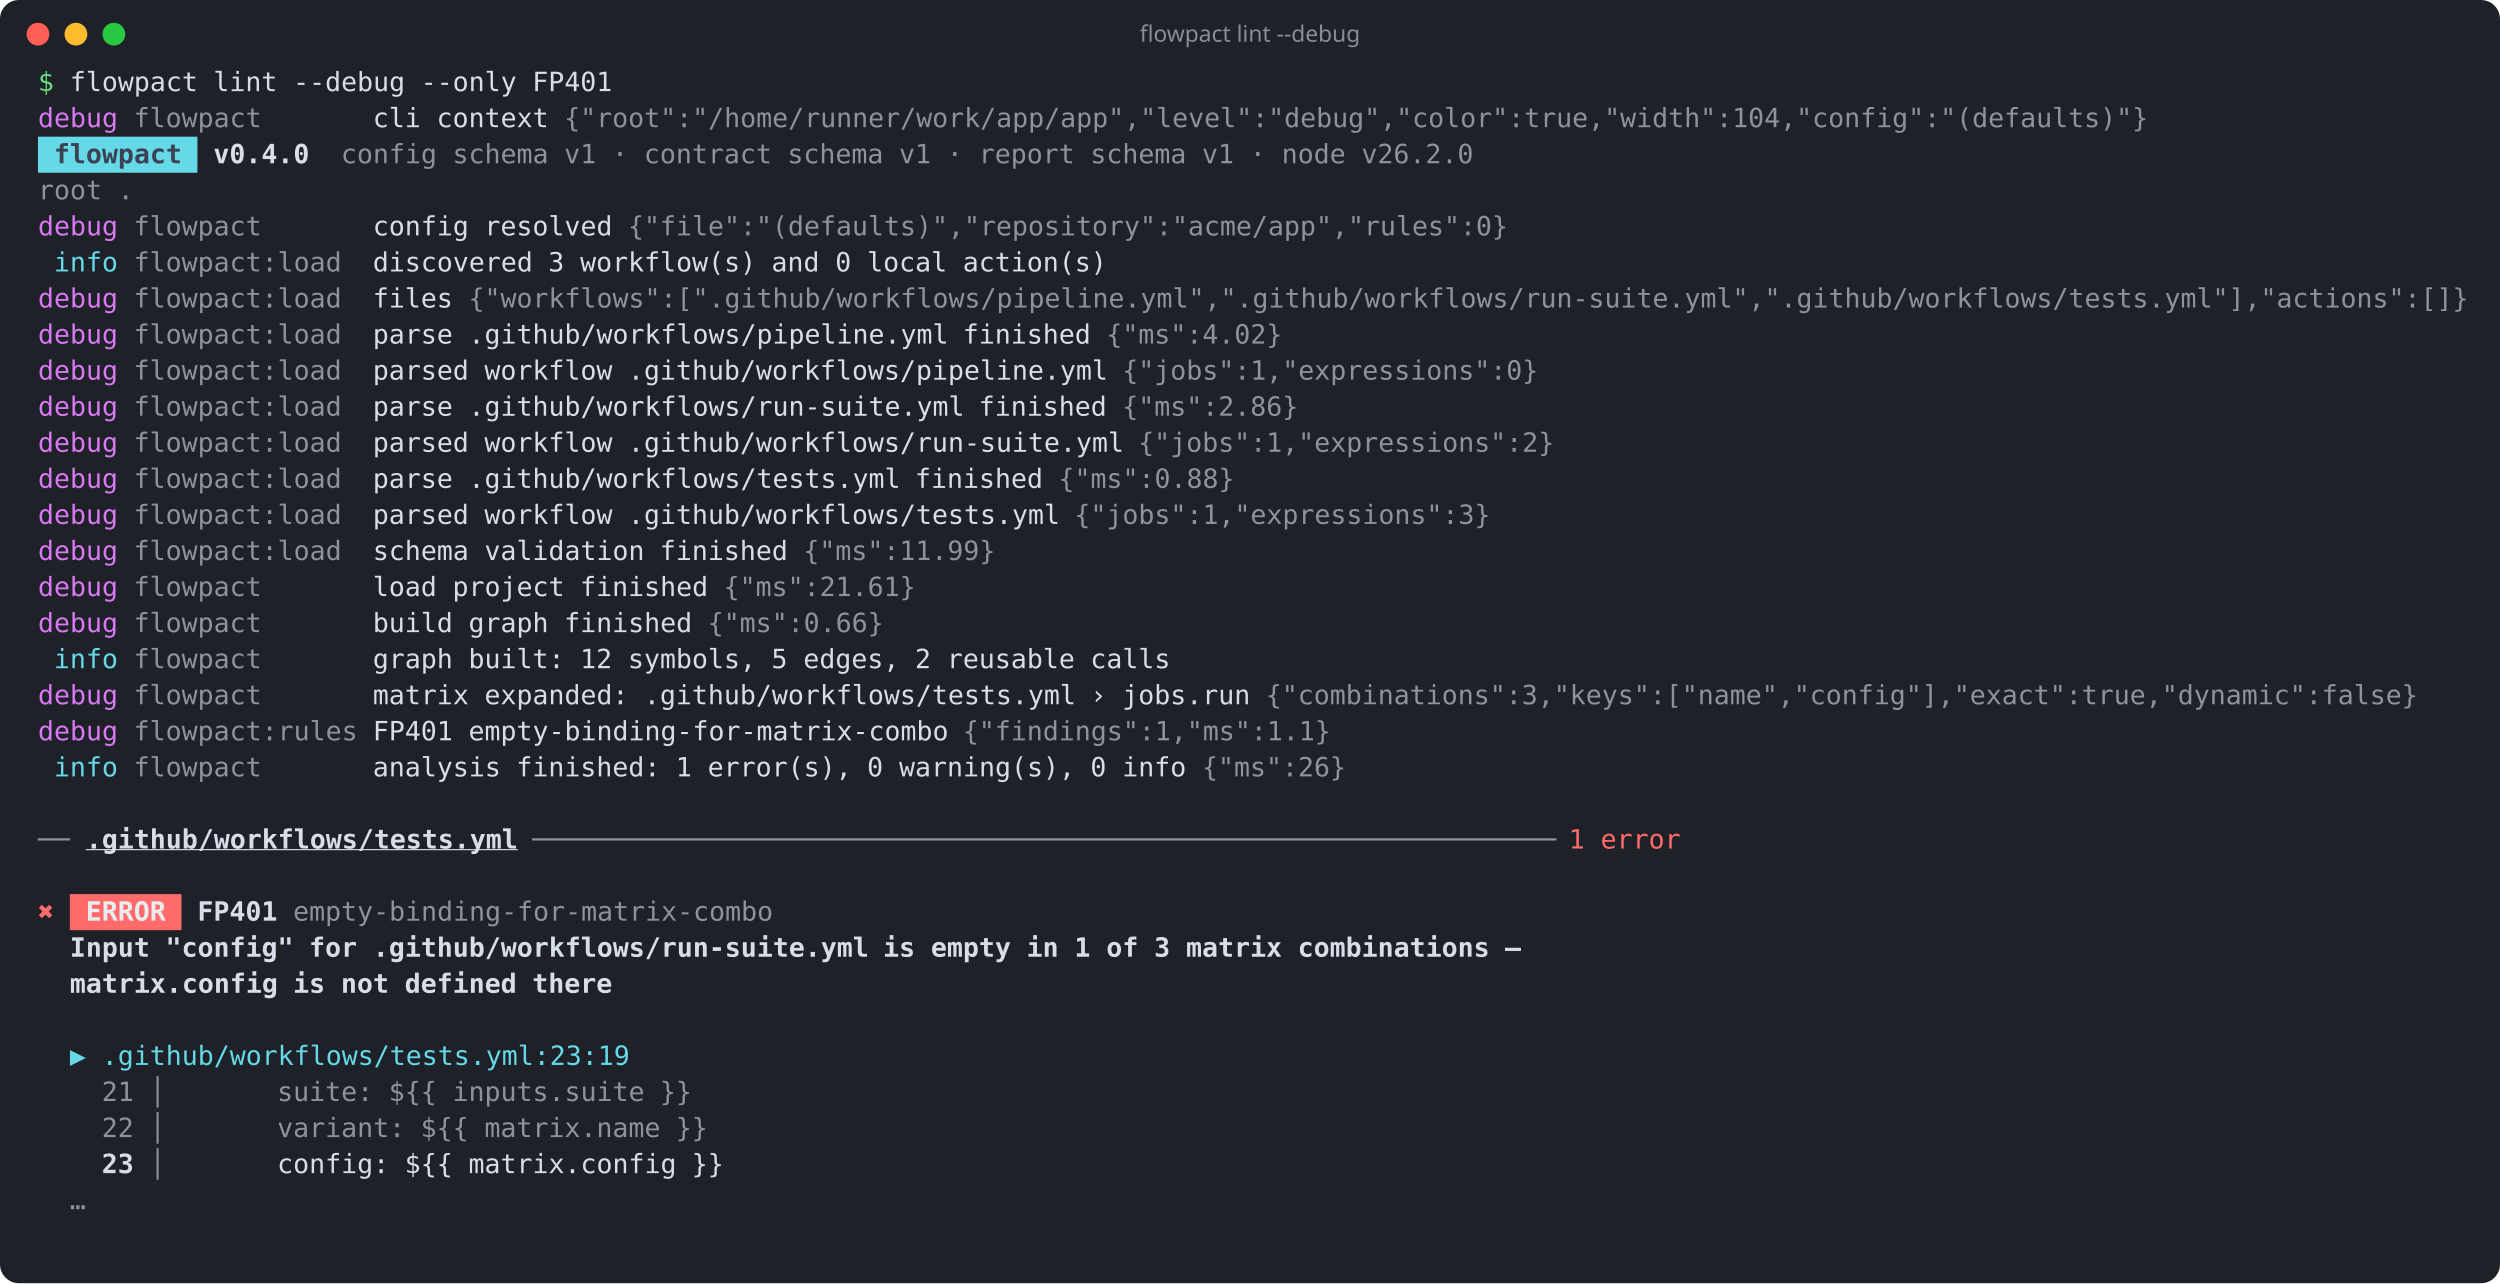
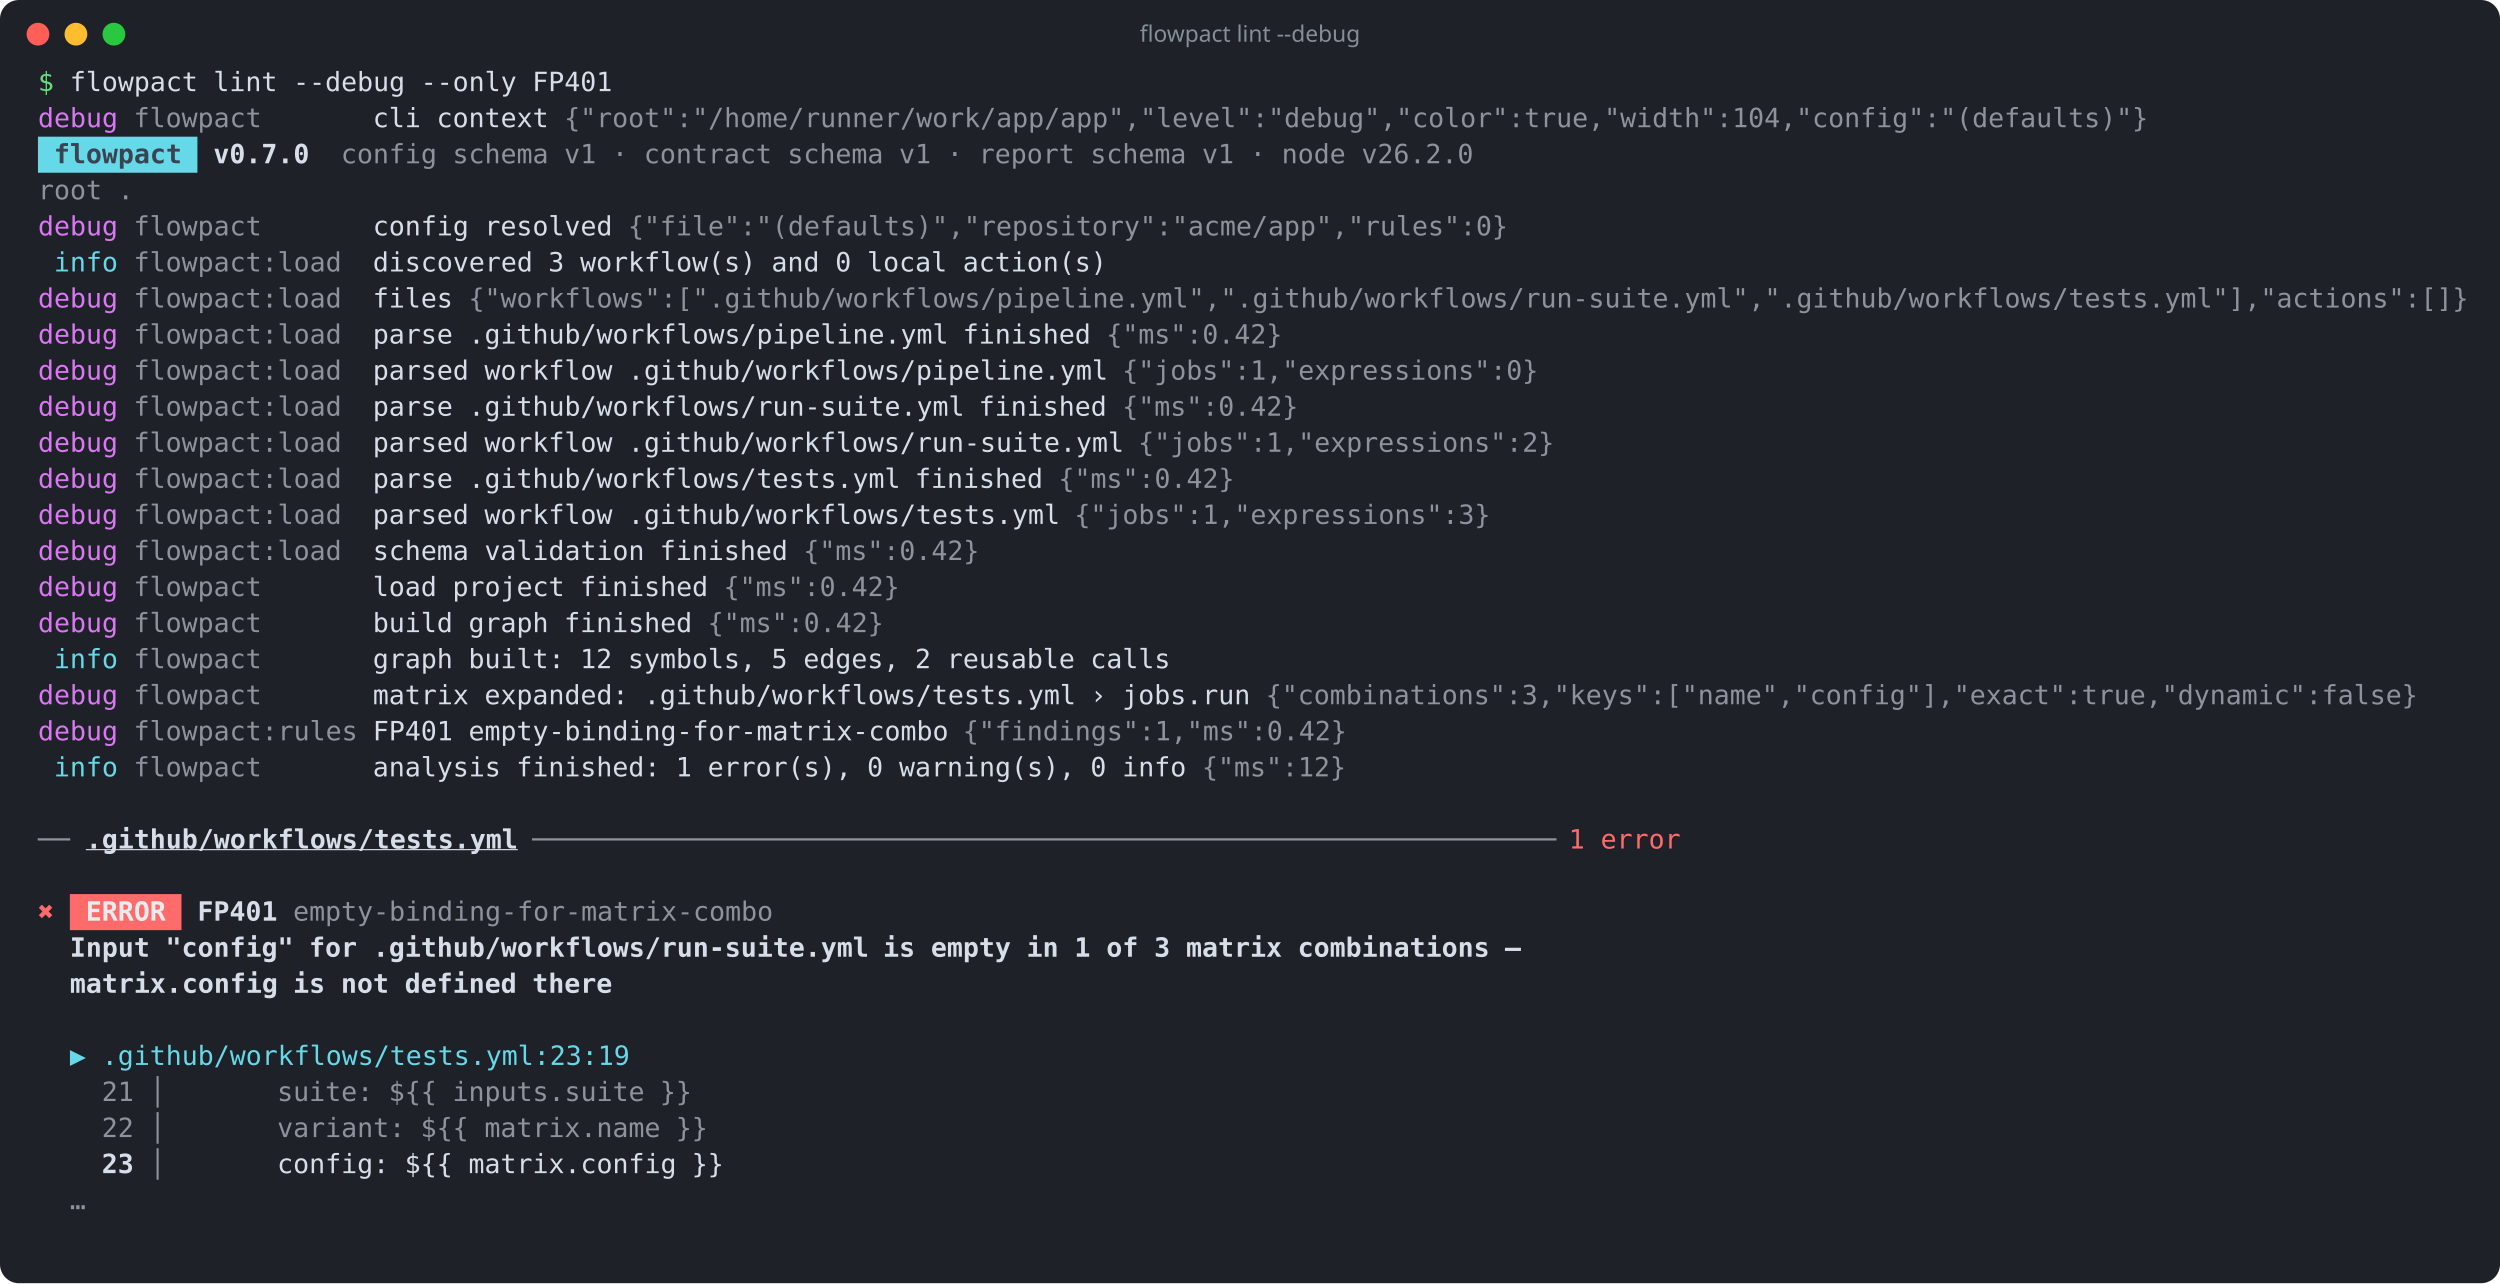
<svg xmlns="http://www.w3.org/2000/svg" width="1317" height="676" viewBox="0 0 1317 676" role="img" aria-label="flowpact lint --debug">
  <rect width="100%" height="100%" rx="10" fill="#1e2128" />
  <circle cx="20" cy="18" r="6" fill="#ff5f57" />
  <circle cx="40" cy="18" r="6" fill="#febc2e" />
  <circle cx="60" cy="18" r="6" fill="#28c840" />
  <text x="658.5" y="22" fill="#868e96" font-family="ui-sans-serif,system-ui,sans-serif" font-size="12" text-anchor="middle">flowpact lint --debug</text>
  <g font-family="ui-monospace,SFMono-Regular,Menlo,Consolas,monospace" font-size="14" xml:space="preserve">
    <text y="48">
      <tspan x="20.0" textLength="8.4" lengthAdjust="spacingAndGlyphs" fill="#69db7c">$</tspan>
      <tspan x="36.8" textLength="67.2" lengthAdjust="spacingAndGlyphs" fill="#d8dee9">flowpact</tspan>
      <tspan x="112.4" textLength="33.6" lengthAdjust="spacingAndGlyphs" fill="#d8dee9">lint</tspan>
      <tspan x="154.4" textLength="58.8" lengthAdjust="spacingAndGlyphs" fill="#d8dee9">--debug</tspan>
      <tspan x="221.6" textLength="50.4" lengthAdjust="spacingAndGlyphs" fill="#d8dee9">--only</tspan>
      <tspan x="280.4" textLength="42.0" lengthAdjust="spacingAndGlyphs" fill="#d8dee9">FP401</tspan>
    </text>
    <text y="67">
      <tspan x="20.0" textLength="42.0" lengthAdjust="spacingAndGlyphs" fill="#da77f2">debug</tspan>
      <tspan x="70.4" textLength="67.2" lengthAdjust="spacingAndGlyphs" fill="#d8dee9" fill-opacity="0.6">flowpact</tspan>
      <tspan x="196.4" textLength="25.2" lengthAdjust="spacingAndGlyphs" fill="#d8dee9">cli</tspan>
      <tspan x="230.0" textLength="58.8" lengthAdjust="spacingAndGlyphs" fill="#d8dee9">context</tspan>
      <tspan x="297.2" textLength="831.6" lengthAdjust="spacingAndGlyphs" fill="#d8dee9" fill-opacity="0.6">{"root":"/home/runner/work/app/app","level":"debug","color":true,"width":104,"config":"(defaults)"}</tspan>
    </text>
    <rect x="20" y="72" width="84" height="19" fill="#66d9e8" />
    <text y="86">
      <tspan x="28.4" textLength="67.2" lengthAdjust="spacingAndGlyphs" fill="#3b4252" font-weight="700">flowpact</tspan>
-       <tspan x="112.4" textLength="50.4" lengthAdjust="spacingAndGlyphs" fill="#d8dee9" font-weight="700">v0.4.0</tspan>
+       <tspan x="112.4" textLength="50.4" lengthAdjust="spacingAndGlyphs" fill="#d8dee9" font-weight="700">v0.7.0</tspan>
      <tspan x="179.6" textLength="50.4" lengthAdjust="spacingAndGlyphs" fill="#d8dee9" fill-opacity="0.6">config</tspan>
      <tspan x="238.4" textLength="50.4" lengthAdjust="spacingAndGlyphs" fill="#d8dee9" fill-opacity="0.6">schema</tspan>
      <tspan x="297.2" textLength="16.8" lengthAdjust="spacingAndGlyphs" fill="#d8dee9" fill-opacity="0.6">v1</tspan>
      <tspan x="322.4" textLength="8.4" lengthAdjust="spacingAndGlyphs" fill="#d8dee9" fill-opacity="0.6">·</tspan>
      <tspan x="339.2" textLength="67.2" lengthAdjust="spacingAndGlyphs" fill="#d8dee9" fill-opacity="0.6">contract</tspan>
      <tspan x="414.8" textLength="50.4" lengthAdjust="spacingAndGlyphs" fill="#d8dee9" fill-opacity="0.6">schema</tspan>
      <tspan x="473.6" textLength="16.8" lengthAdjust="spacingAndGlyphs" fill="#d8dee9" fill-opacity="0.6">v1</tspan>
      <tspan x="498.8" textLength="8.4" lengthAdjust="spacingAndGlyphs" fill="#d8dee9" fill-opacity="0.6">·</tspan>
      <tspan x="515.6" textLength="50.4" lengthAdjust="spacingAndGlyphs" fill="#d8dee9" fill-opacity="0.6">report</tspan>
      <tspan x="574.4" textLength="50.4" lengthAdjust="spacingAndGlyphs" fill="#d8dee9" fill-opacity="0.6">schema</tspan>
      <tspan x="633.2" textLength="16.8" lengthAdjust="spacingAndGlyphs" fill="#d8dee9" fill-opacity="0.6">v1</tspan>
      <tspan x="658.4" textLength="8.4" lengthAdjust="spacingAndGlyphs" fill="#d8dee9" fill-opacity="0.6">·</tspan>
      <tspan x="675.2" textLength="33.6" lengthAdjust="spacingAndGlyphs" fill="#d8dee9" fill-opacity="0.6">node</tspan>
      <tspan x="717.2" textLength="58.8" lengthAdjust="spacingAndGlyphs" fill="#d8dee9" fill-opacity="0.6">v26.2.0</tspan>
    </text>
    <text y="105">
      <tspan x="20.0" textLength="33.6" lengthAdjust="spacingAndGlyphs" fill="#d8dee9" fill-opacity="0.6">root</tspan>
      <tspan x="62.0" textLength="8.4" lengthAdjust="spacingAndGlyphs" fill="#d8dee9" fill-opacity="0.6">.</tspan>
    </text>
    <text y="124">
      <tspan x="20.0" textLength="42.0" lengthAdjust="spacingAndGlyphs" fill="#da77f2">debug</tspan>
      <tspan x="70.4" textLength="67.2" lengthAdjust="spacingAndGlyphs" fill="#d8dee9" fill-opacity="0.6">flowpact</tspan>
      <tspan x="196.4" textLength="50.4" lengthAdjust="spacingAndGlyphs" fill="#d8dee9">config</tspan>
      <tspan x="255.2" textLength="67.2" lengthAdjust="spacingAndGlyphs" fill="#d8dee9">resolved</tspan>
      <tspan x="330.8" textLength="462.0" lengthAdjust="spacingAndGlyphs" fill="#d8dee9" fill-opacity="0.6">{"file":"(defaults)","repository":"acme/app","rules":0}</tspan>
    </text>
    <text y="143">
      <tspan x="28.4" textLength="33.6" lengthAdjust="spacingAndGlyphs" fill="#66d9e8">info</tspan>
      <tspan x="70.4" textLength="109.2" lengthAdjust="spacingAndGlyphs" fill="#d8dee9" fill-opacity="0.6">flowpact:load</tspan>
      <tspan x="196.4" textLength="84.0" lengthAdjust="spacingAndGlyphs" fill="#d8dee9">discovered</tspan>
      <tspan x="288.8" textLength="8.4" lengthAdjust="spacingAndGlyphs" fill="#d8dee9">3</tspan>
      <tspan x="305.6" textLength="92.4" lengthAdjust="spacingAndGlyphs" fill="#d8dee9">workflow(s)</tspan>
      <tspan x="406.4" textLength="25.2" lengthAdjust="spacingAndGlyphs" fill="#d8dee9">and</tspan>
      <tspan x="440.0" textLength="8.4" lengthAdjust="spacingAndGlyphs" fill="#d8dee9">0</tspan>
      <tspan x="456.8" textLength="42.0" lengthAdjust="spacingAndGlyphs" fill="#d8dee9">local</tspan>
      <tspan x="507.2" textLength="75.6" lengthAdjust="spacingAndGlyphs" fill="#d8dee9">action(s)</tspan>
    </text>
    <text y="162">
      <tspan x="20.0" textLength="42.0" lengthAdjust="spacingAndGlyphs" fill="#da77f2">debug</tspan>
      <tspan x="70.4" textLength="109.2" lengthAdjust="spacingAndGlyphs" fill="#d8dee9" fill-opacity="0.6">flowpact:load</tspan>
      <tspan x="196.4" textLength="42.0" lengthAdjust="spacingAndGlyphs" fill="#d8dee9">files</tspan>
      <tspan x="246.8" textLength="1050.0" lengthAdjust="spacingAndGlyphs" fill="#d8dee9" fill-opacity="0.6">{"workflows":[".github/workflows/pipeline.yml",".github/workflows/run-suite.yml",".github/workflows/tests.yml"],"actions":[]}</tspan>
    </text>
    <text y="181">
      <tspan x="20.0" textLength="42.0" lengthAdjust="spacingAndGlyphs" fill="#da77f2">debug</tspan>
      <tspan x="70.4" textLength="109.2" lengthAdjust="spacingAndGlyphs" fill="#d8dee9" fill-opacity="0.6">flowpact:load</tspan>
      <tspan x="196.4" textLength="42.0" lengthAdjust="spacingAndGlyphs" fill="#d8dee9">parse</tspan>
      <tspan x="246.8" textLength="252.0" lengthAdjust="spacingAndGlyphs" fill="#d8dee9">.github/workflows/pipeline.yml</tspan>
      <tspan x="507.2" textLength="67.2" lengthAdjust="spacingAndGlyphs" fill="#d8dee9">finished</tspan>
-       <tspan x="582.8" textLength="92.4" lengthAdjust="spacingAndGlyphs" fill="#d8dee9" fill-opacity="0.6">{"ms":4.02}</tspan>
+       <tspan x="582.8" textLength="92.4" lengthAdjust="spacingAndGlyphs" fill="#d8dee9" fill-opacity="0.6">{"ms":0.42}</tspan>
    </text>
    <text y="200">
      <tspan x="20.0" textLength="42.0" lengthAdjust="spacingAndGlyphs" fill="#da77f2">debug</tspan>
      <tspan x="70.4" textLength="109.2" lengthAdjust="spacingAndGlyphs" fill="#d8dee9" fill-opacity="0.6">flowpact:load</tspan>
      <tspan x="196.4" textLength="50.4" lengthAdjust="spacingAndGlyphs" fill="#d8dee9">parsed</tspan>
      <tspan x="255.2" textLength="67.2" lengthAdjust="spacingAndGlyphs" fill="#d8dee9">workflow</tspan>
      <tspan x="330.8" textLength="252.0" lengthAdjust="spacingAndGlyphs" fill="#d8dee9">.github/workflows/pipeline.yml</tspan>
      <tspan x="591.2" textLength="218.4" lengthAdjust="spacingAndGlyphs" fill="#d8dee9" fill-opacity="0.6">{"jobs":1,"expressions":0}</tspan>
    </text>
    <text y="219">
      <tspan x="20.0" textLength="42.0" lengthAdjust="spacingAndGlyphs" fill="#da77f2">debug</tspan>
      <tspan x="70.4" textLength="109.2" lengthAdjust="spacingAndGlyphs" fill="#d8dee9" fill-opacity="0.6">flowpact:load</tspan>
      <tspan x="196.4" textLength="42.0" lengthAdjust="spacingAndGlyphs" fill="#d8dee9">parse</tspan>
      <tspan x="246.8" textLength="260.4" lengthAdjust="spacingAndGlyphs" fill="#d8dee9">.github/workflows/run-suite.yml</tspan>
      <tspan x="515.6" textLength="67.2" lengthAdjust="spacingAndGlyphs" fill="#d8dee9">finished</tspan>
-       <tspan x="591.2" textLength="92.4" lengthAdjust="spacingAndGlyphs" fill="#d8dee9" fill-opacity="0.6">{"ms":2.86}</tspan>
+       <tspan x="591.2" textLength="92.4" lengthAdjust="spacingAndGlyphs" fill="#d8dee9" fill-opacity="0.6">{"ms":0.42}</tspan>
    </text>
    <text y="238">
      <tspan x="20.0" textLength="42.0" lengthAdjust="spacingAndGlyphs" fill="#da77f2">debug</tspan>
      <tspan x="70.4" textLength="109.2" lengthAdjust="spacingAndGlyphs" fill="#d8dee9" fill-opacity="0.6">flowpact:load</tspan>
      <tspan x="196.4" textLength="50.4" lengthAdjust="spacingAndGlyphs" fill="#d8dee9">parsed</tspan>
      <tspan x="255.2" textLength="67.2" lengthAdjust="spacingAndGlyphs" fill="#d8dee9">workflow</tspan>
      <tspan x="330.8" textLength="260.4" lengthAdjust="spacingAndGlyphs" fill="#d8dee9">.github/workflows/run-suite.yml</tspan>
      <tspan x="599.6" textLength="218.4" lengthAdjust="spacingAndGlyphs" fill="#d8dee9" fill-opacity="0.6">{"jobs":1,"expressions":2}</tspan>
    </text>
    <text y="257">
      <tspan x="20.0" textLength="42.0" lengthAdjust="spacingAndGlyphs" fill="#da77f2">debug</tspan>
      <tspan x="70.4" textLength="109.2" lengthAdjust="spacingAndGlyphs" fill="#d8dee9" fill-opacity="0.6">flowpact:load</tspan>
      <tspan x="196.4" textLength="42.0" lengthAdjust="spacingAndGlyphs" fill="#d8dee9">parse</tspan>
      <tspan x="246.8" textLength="226.8" lengthAdjust="spacingAndGlyphs" fill="#d8dee9">.github/workflows/tests.yml</tspan>
      <tspan x="482.0" textLength="67.2" lengthAdjust="spacingAndGlyphs" fill="#d8dee9">finished</tspan>
-       <tspan x="557.6" textLength="92.4" lengthAdjust="spacingAndGlyphs" fill="#d8dee9" fill-opacity="0.6">{"ms":0.88}</tspan>
+       <tspan x="557.6" textLength="92.4" lengthAdjust="spacingAndGlyphs" fill="#d8dee9" fill-opacity="0.6">{"ms":0.42}</tspan>
    </text>
    <text y="276">
      <tspan x="20.0" textLength="42.0" lengthAdjust="spacingAndGlyphs" fill="#da77f2">debug</tspan>
      <tspan x="70.4" textLength="109.2" lengthAdjust="spacingAndGlyphs" fill="#d8dee9" fill-opacity="0.6">flowpact:load</tspan>
      <tspan x="196.4" textLength="50.4" lengthAdjust="spacingAndGlyphs" fill="#d8dee9">parsed</tspan>
      <tspan x="255.2" textLength="67.2" lengthAdjust="spacingAndGlyphs" fill="#d8dee9">workflow</tspan>
      <tspan x="330.8" textLength="226.8" lengthAdjust="spacingAndGlyphs" fill="#d8dee9">.github/workflows/tests.yml</tspan>
      <tspan x="566.0" textLength="218.4" lengthAdjust="spacingAndGlyphs" fill="#d8dee9" fill-opacity="0.6">{"jobs":1,"expressions":3}</tspan>
    </text>
    <text y="295">
      <tspan x="20.0" textLength="42.0" lengthAdjust="spacingAndGlyphs" fill="#da77f2">debug</tspan>
      <tspan x="70.4" textLength="109.2" lengthAdjust="spacingAndGlyphs" fill="#d8dee9" fill-opacity="0.6">flowpact:load</tspan>
      <tspan x="196.4" textLength="50.4" lengthAdjust="spacingAndGlyphs" fill="#d8dee9">schema</tspan>
      <tspan x="255.2" textLength="84.0" lengthAdjust="spacingAndGlyphs" fill="#d8dee9">validation</tspan>
      <tspan x="347.6" textLength="67.2" lengthAdjust="spacingAndGlyphs" fill="#d8dee9">finished</tspan>
-       <tspan x="423.2" textLength="100.8" lengthAdjust="spacingAndGlyphs" fill="#d8dee9" fill-opacity="0.6">{"ms":11.99}</tspan>
+       <tspan x="423.2" textLength="92.4" lengthAdjust="spacingAndGlyphs" fill="#d8dee9" fill-opacity="0.6">{"ms":0.42}</tspan>
    </text>
    <text y="314">
      <tspan x="20.0" textLength="42.0" lengthAdjust="spacingAndGlyphs" fill="#da77f2">debug</tspan>
      <tspan x="70.4" textLength="67.2" lengthAdjust="spacingAndGlyphs" fill="#d8dee9" fill-opacity="0.6">flowpact</tspan>
      <tspan x="196.4" textLength="33.6" lengthAdjust="spacingAndGlyphs" fill="#d8dee9">load</tspan>
      <tspan x="238.4" textLength="58.8" lengthAdjust="spacingAndGlyphs" fill="#d8dee9">project</tspan>
      <tspan x="305.6" textLength="67.2" lengthAdjust="spacingAndGlyphs" fill="#d8dee9">finished</tspan>
-       <tspan x="381.2" textLength="100.8" lengthAdjust="spacingAndGlyphs" fill="#d8dee9" fill-opacity="0.6">{"ms":21.61}</tspan>
+       <tspan x="381.2" textLength="92.4" lengthAdjust="spacingAndGlyphs" fill="#d8dee9" fill-opacity="0.6">{"ms":0.42}</tspan>
    </text>
    <text y="333">
      <tspan x="20.0" textLength="42.0" lengthAdjust="spacingAndGlyphs" fill="#da77f2">debug</tspan>
      <tspan x="70.4" textLength="67.2" lengthAdjust="spacingAndGlyphs" fill="#d8dee9" fill-opacity="0.6">flowpact</tspan>
      <tspan x="196.4" textLength="42.0" lengthAdjust="spacingAndGlyphs" fill="#d8dee9">build</tspan>
      <tspan x="246.8" textLength="42.0" lengthAdjust="spacingAndGlyphs" fill="#d8dee9">graph</tspan>
      <tspan x="297.2" textLength="67.2" lengthAdjust="spacingAndGlyphs" fill="#d8dee9">finished</tspan>
-       <tspan x="372.8" textLength="92.4" lengthAdjust="spacingAndGlyphs" fill="#d8dee9" fill-opacity="0.6">{"ms":0.66}</tspan>
+       <tspan x="372.8" textLength="92.4" lengthAdjust="spacingAndGlyphs" fill="#d8dee9" fill-opacity="0.6">{"ms":0.42}</tspan>
    </text>
    <text y="352">
      <tspan x="28.4" textLength="33.6" lengthAdjust="spacingAndGlyphs" fill="#66d9e8">info</tspan>
      <tspan x="70.4" textLength="67.2" lengthAdjust="spacingAndGlyphs" fill="#d8dee9" fill-opacity="0.6">flowpact</tspan>
      <tspan x="196.4" textLength="42.0" lengthAdjust="spacingAndGlyphs" fill="#d8dee9">graph</tspan>
      <tspan x="246.8" textLength="50.4" lengthAdjust="spacingAndGlyphs" fill="#d8dee9">built:</tspan>
      <tspan x="305.6" textLength="16.8" lengthAdjust="spacingAndGlyphs" fill="#d8dee9">12</tspan>
      <tspan x="330.8" textLength="67.2" lengthAdjust="spacingAndGlyphs" fill="#d8dee9">symbols,</tspan>
      <tspan x="406.4" textLength="8.4" lengthAdjust="spacingAndGlyphs" fill="#d8dee9">5</tspan>
      <tspan x="423.2" textLength="50.4" lengthAdjust="spacingAndGlyphs" fill="#d8dee9">edges,</tspan>
      <tspan x="482.0" textLength="8.4" lengthAdjust="spacingAndGlyphs" fill="#d8dee9">2</tspan>
      <tspan x="498.8" textLength="67.2" lengthAdjust="spacingAndGlyphs" fill="#d8dee9">reusable</tspan>
      <tspan x="574.4" textLength="42.0" lengthAdjust="spacingAndGlyphs" fill="#d8dee9">calls</tspan>
    </text>
    <text y="371">
      <tspan x="20.0" textLength="42.0" lengthAdjust="spacingAndGlyphs" fill="#da77f2">debug</tspan>
      <tspan x="70.4" textLength="67.2" lengthAdjust="spacingAndGlyphs" fill="#d8dee9" fill-opacity="0.6">flowpact</tspan>
      <tspan x="196.4" textLength="50.4" lengthAdjust="spacingAndGlyphs" fill="#d8dee9">matrix</tspan>
      <tspan x="255.2" textLength="75.6" lengthAdjust="spacingAndGlyphs" fill="#d8dee9">expanded:</tspan>
      <tspan x="339.2" textLength="226.8" lengthAdjust="spacingAndGlyphs" fill="#d8dee9">.github/workflows/tests.yml</tspan>
      <tspan x="574.4" textLength="8.4" lengthAdjust="spacingAndGlyphs" fill="#d8dee9">›</tspan>
      <tspan x="591.2" textLength="67.2" lengthAdjust="spacingAndGlyphs" fill="#d8dee9">jobs.run</tspan>
      <tspan x="666.8" textLength="604.8" lengthAdjust="spacingAndGlyphs" fill="#d8dee9" fill-opacity="0.6">{"combinations":3,"keys":["name","config"],"exact":true,"dynamic":false}</tspan>
    </text>
    <text y="390">
      <tspan x="20.0" textLength="42.0" lengthAdjust="spacingAndGlyphs" fill="#da77f2">debug</tspan>
      <tspan x="70.4" textLength="117.6" lengthAdjust="spacingAndGlyphs" fill="#d8dee9" fill-opacity="0.6">flowpact:rules</tspan>
      <tspan x="196.4" textLength="42.0" lengthAdjust="spacingAndGlyphs" fill="#d8dee9">FP401</tspan>
      <tspan x="246.8" textLength="252.0" lengthAdjust="spacingAndGlyphs" fill="#d8dee9">empty-binding-for-matrix-combo</tspan>
-       <tspan x="507.2" textLength="193.2" lengthAdjust="spacingAndGlyphs" fill="#d8dee9" fill-opacity="0.6">{"findings":1,"ms":1.1}</tspan>
+       <tspan x="507.2" textLength="201.6" lengthAdjust="spacingAndGlyphs" fill="#d8dee9" fill-opacity="0.6">{"findings":1,"ms":0.42}</tspan>
    </text>
    <text y="409">
      <tspan x="28.4" textLength="33.6" lengthAdjust="spacingAndGlyphs" fill="#66d9e8">info</tspan>
      <tspan x="70.4" textLength="67.2" lengthAdjust="spacingAndGlyphs" fill="#d8dee9" fill-opacity="0.6">flowpact</tspan>
      <tspan x="196.4" textLength="67.2" lengthAdjust="spacingAndGlyphs" fill="#d8dee9">analysis</tspan>
      <tspan x="272.0" textLength="75.6" lengthAdjust="spacingAndGlyphs" fill="#d8dee9">finished:</tspan>
      <tspan x="356.0" textLength="8.4" lengthAdjust="spacingAndGlyphs" fill="#d8dee9">1</tspan>
      <tspan x="372.8" textLength="75.6" lengthAdjust="spacingAndGlyphs" fill="#d8dee9">error(s),</tspan>
      <tspan x="456.8" textLength="8.4" lengthAdjust="spacingAndGlyphs" fill="#d8dee9">0</tspan>
      <tspan x="473.6" textLength="92.4" lengthAdjust="spacingAndGlyphs" fill="#d8dee9">warning(s),</tspan>
      <tspan x="574.4" textLength="8.4" lengthAdjust="spacingAndGlyphs" fill="#d8dee9">0</tspan>
      <tspan x="591.2" textLength="33.6" lengthAdjust="spacingAndGlyphs" fill="#d8dee9">info</tspan>
-       <tspan x="633.2" textLength="75.6" lengthAdjust="spacingAndGlyphs" fill="#d8dee9" fill-opacity="0.6">{"ms":26}</tspan>
+       <tspan x="633.2" textLength="75.6" lengthAdjust="spacingAndGlyphs" fill="#d8dee9" fill-opacity="0.6">{"ms":12}</tspan>
    </text>
    <text y="428" />
    <text y="447">
      <tspan x="20.0" textLength="16.8" lengthAdjust="spacingAndGlyphs" fill="#d8dee9" fill-opacity="0.6">──</tspan>
      <tspan x="45.2" textLength="226.8" lengthAdjust="spacingAndGlyphs" fill="#d8dee9" font-weight="700" text-decoration="underline">.github/workflows/tests.yml</tspan>
      <tspan x="280.4" textLength="537.6" lengthAdjust="spacingAndGlyphs" fill="#d8dee9" fill-opacity="0.6">────────────────────────────────────────────────────────────────</tspan>
      <tspan x="826.4" textLength="8.4" lengthAdjust="spacingAndGlyphs" fill="#ff6b6b">1</tspan>
      <tspan x="843.2" textLength="42.0" lengthAdjust="spacingAndGlyphs" fill="#ff6b6b">error</tspan>
    </text>
    <text y="466" />
    <rect x="36.8" y="471" width="58.8" height="19" fill="#ff6b6b" />
    <text y="485">
      <tspan x="20.0" textLength="8.4" lengthAdjust="spacingAndGlyphs" fill="#ff6b6b">✖</tspan>
      <tspan x="45.2" textLength="42.0" lengthAdjust="spacingAndGlyphs" fill="#e9ecef" font-weight="700">ERROR</tspan>
      <tspan x="104.0" textLength="42.0" lengthAdjust="spacingAndGlyphs" fill="#d8dee9" font-weight="700">FP401</tspan>
      <tspan x="154.4" textLength="252.0" lengthAdjust="spacingAndGlyphs" fill="#d8dee9" fill-opacity="0.6">empty-binding-for-matrix-combo</tspan>
    </text>
    <text y="504">
      <tspan x="36.8" textLength="42.0" lengthAdjust="spacingAndGlyphs" fill="#d8dee9" font-weight="700">Input</tspan>
      <tspan x="87.2" textLength="67.2" lengthAdjust="spacingAndGlyphs" fill="#d8dee9" font-weight="700">"config"</tspan>
      <tspan x="162.8" textLength="25.2" lengthAdjust="spacingAndGlyphs" fill="#d8dee9" font-weight="700">for</tspan>
      <tspan x="196.4" textLength="260.4" lengthAdjust="spacingAndGlyphs" fill="#d8dee9" font-weight="700">.github/workflows/run-suite.yml</tspan>
      <tspan x="465.2" textLength="16.8" lengthAdjust="spacingAndGlyphs" fill="#d8dee9" font-weight="700">is</tspan>
      <tspan x="490.4" textLength="42.0" lengthAdjust="spacingAndGlyphs" fill="#d8dee9" font-weight="700">empty</tspan>
      <tspan x="540.8" textLength="16.8" lengthAdjust="spacingAndGlyphs" fill="#d8dee9" font-weight="700">in</tspan>
      <tspan x="566.0" textLength="8.4" lengthAdjust="spacingAndGlyphs" fill="#d8dee9" font-weight="700">1</tspan>
      <tspan x="582.8" textLength="16.8" lengthAdjust="spacingAndGlyphs" fill="#d8dee9" font-weight="700">of</tspan>
      <tspan x="608.0" textLength="8.4" lengthAdjust="spacingAndGlyphs" fill="#d8dee9" font-weight="700">3</tspan>
      <tspan x="624.8" textLength="50.4" lengthAdjust="spacingAndGlyphs" fill="#d8dee9" font-weight="700">matrix</tspan>
      <tspan x="683.6" textLength="100.8" lengthAdjust="spacingAndGlyphs" fill="#d8dee9" font-weight="700">combinations</tspan>
      <tspan x="792.8" textLength="8.4" lengthAdjust="spacingAndGlyphs" fill="#d8dee9" font-weight="700">—</tspan>
    </text>
    <text y="523">
      <tspan x="36.8" textLength="109.2" lengthAdjust="spacingAndGlyphs" fill="#d8dee9" font-weight="700">matrix.config</tspan>
      <tspan x="154.4" textLength="16.8" lengthAdjust="spacingAndGlyphs" fill="#d8dee9" font-weight="700">is</tspan>
      <tspan x="179.6" textLength="25.2" lengthAdjust="spacingAndGlyphs" fill="#d8dee9" font-weight="700">not</tspan>
      <tspan x="213.2" textLength="58.8" lengthAdjust="spacingAndGlyphs" fill="#d8dee9" font-weight="700">defined</tspan>
      <tspan x="280.4" textLength="42.0" lengthAdjust="spacingAndGlyphs" fill="#d8dee9" font-weight="700">there</tspan>
    </text>
    <text y="542" />
    <text y="561">
      <tspan x="36.8" textLength="8.4" lengthAdjust="spacingAndGlyphs" fill="#66d9e8">▶</tspan>
      <tspan x="53.6" textLength="277.2" lengthAdjust="spacingAndGlyphs" fill="#66d9e8">.github/workflows/tests.yml:23:19</tspan>
    </text>
    <text y="580">
      <tspan x="53.6" textLength="16.8" lengthAdjust="spacingAndGlyphs" fill="#d8dee9" fill-opacity="0.6">21</tspan>
      <tspan x="78.8" textLength="8.4" lengthAdjust="spacingAndGlyphs" fill="#d8dee9" fill-opacity="0.6">│</tspan>
      <tspan x="146.0" textLength="50.4" lengthAdjust="spacingAndGlyphs" fill="#d8dee9" fill-opacity="0.6">suite:</tspan>
      <tspan x="204.8" textLength="25.2" lengthAdjust="spacingAndGlyphs" fill="#d8dee9" fill-opacity="0.6">${{</tspan>
      <tspan x="238.4" textLength="100.8" lengthAdjust="spacingAndGlyphs" fill="#d8dee9" fill-opacity="0.6">inputs.suite</tspan>
      <tspan x="347.6" textLength="16.8" lengthAdjust="spacingAndGlyphs" fill="#d8dee9" fill-opacity="0.6">}}</tspan>
    </text>
    <text y="599">
      <tspan x="53.6" textLength="16.8" lengthAdjust="spacingAndGlyphs" fill="#d8dee9" fill-opacity="0.6">22</tspan>
      <tspan x="78.8" textLength="8.4" lengthAdjust="spacingAndGlyphs" fill="#d8dee9" fill-opacity="0.6">│</tspan>
      <tspan x="146.0" textLength="67.2" lengthAdjust="spacingAndGlyphs" fill="#d8dee9" fill-opacity="0.6">variant:</tspan>
      <tspan x="221.6" textLength="25.2" lengthAdjust="spacingAndGlyphs" fill="#d8dee9" fill-opacity="0.6">${{</tspan>
      <tspan x="255.2" textLength="92.4" lengthAdjust="spacingAndGlyphs" fill="#d8dee9" fill-opacity="0.6">matrix.name</tspan>
      <tspan x="356.0" textLength="16.8" lengthAdjust="spacingAndGlyphs" fill="#d8dee9" fill-opacity="0.6">}}</tspan>
    </text>
    <text y="618">
      <tspan x="53.6" textLength="16.8" lengthAdjust="spacingAndGlyphs" fill="#d8dee9" font-weight="700">23</tspan>
      <tspan x="78.8" textLength="8.4" lengthAdjust="spacingAndGlyphs" fill="#d8dee9" fill-opacity="0.6">│</tspan>
      <tspan x="146.0" textLength="58.8" lengthAdjust="spacingAndGlyphs" fill="#d8dee9">config:</tspan>
      <tspan x="213.2" textLength="25.2" lengthAdjust="spacingAndGlyphs" fill="#d8dee9">${{</tspan>
      <tspan x="246.8" textLength="109.2" lengthAdjust="spacingAndGlyphs" fill="#d8dee9">matrix.config</tspan>
      <tspan x="364.4" textLength="16.8" lengthAdjust="spacingAndGlyphs" fill="#d8dee9">}}</tspan>
    </text>
    <text y="637">
      <tspan x="36.8" textLength="8.4" lengthAdjust="spacingAndGlyphs" fill="#d8dee9" fill-opacity="0.6">…</tspan>
    </text>
  </g>
</svg>
